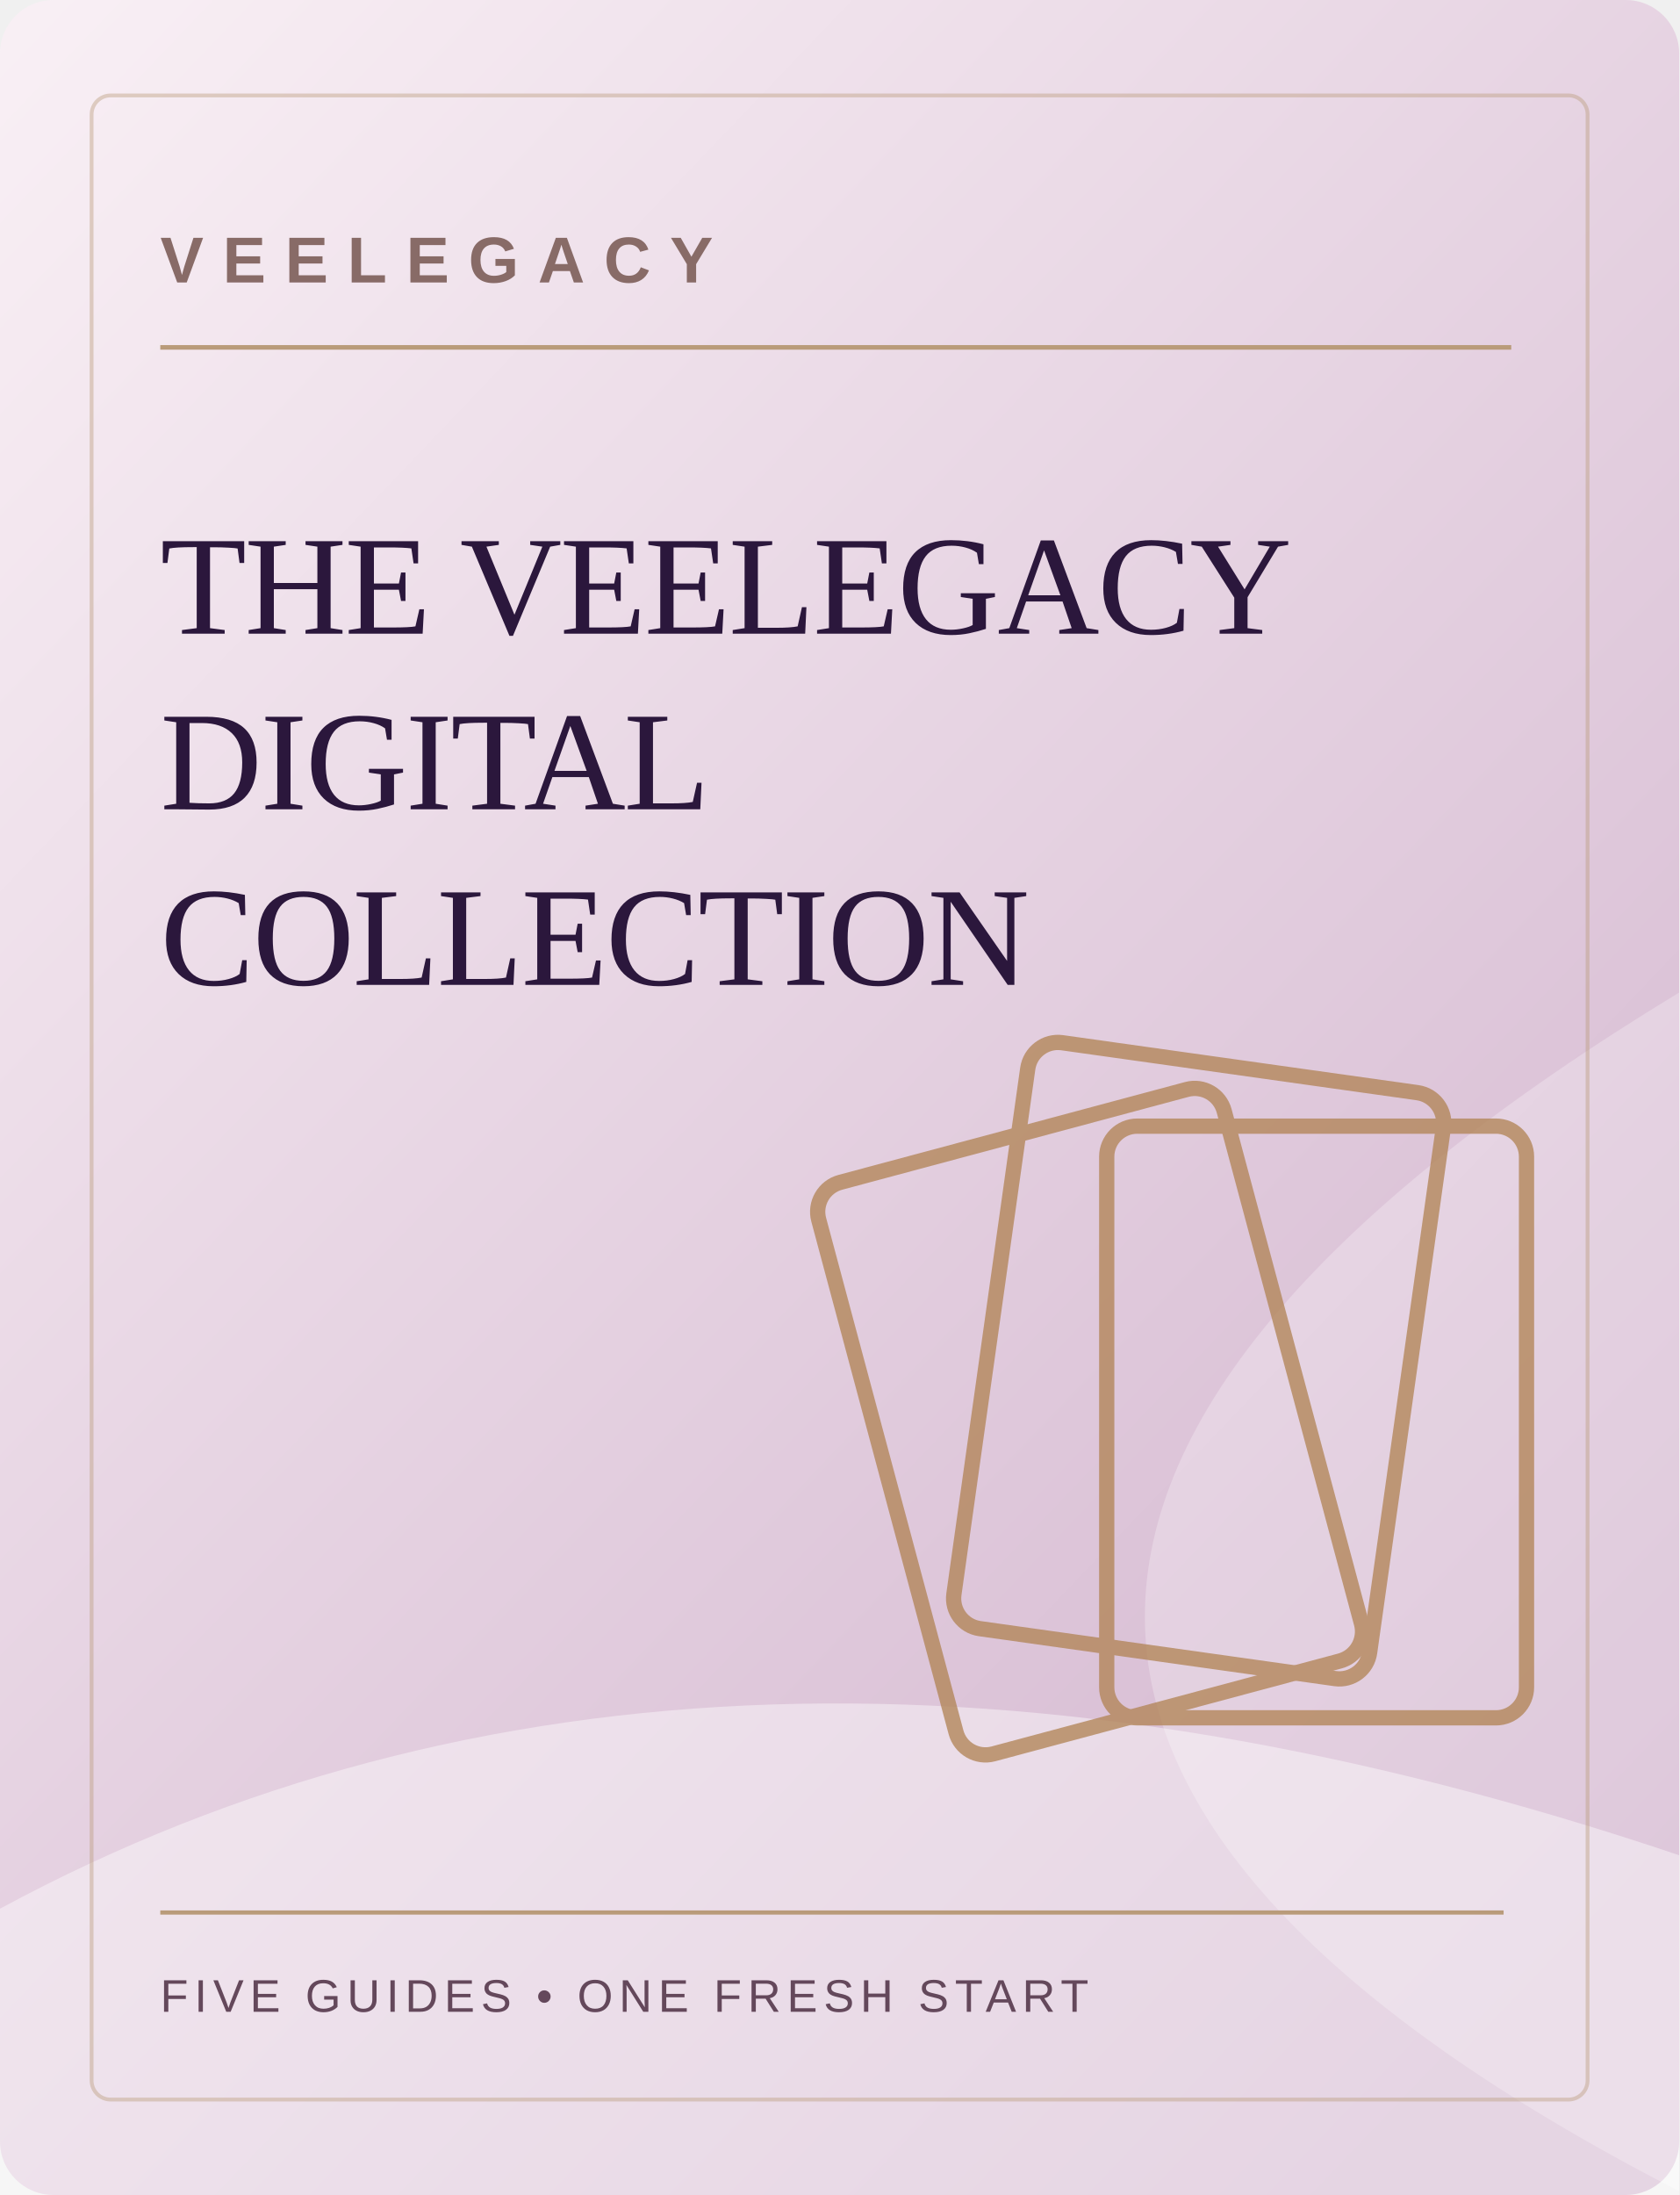
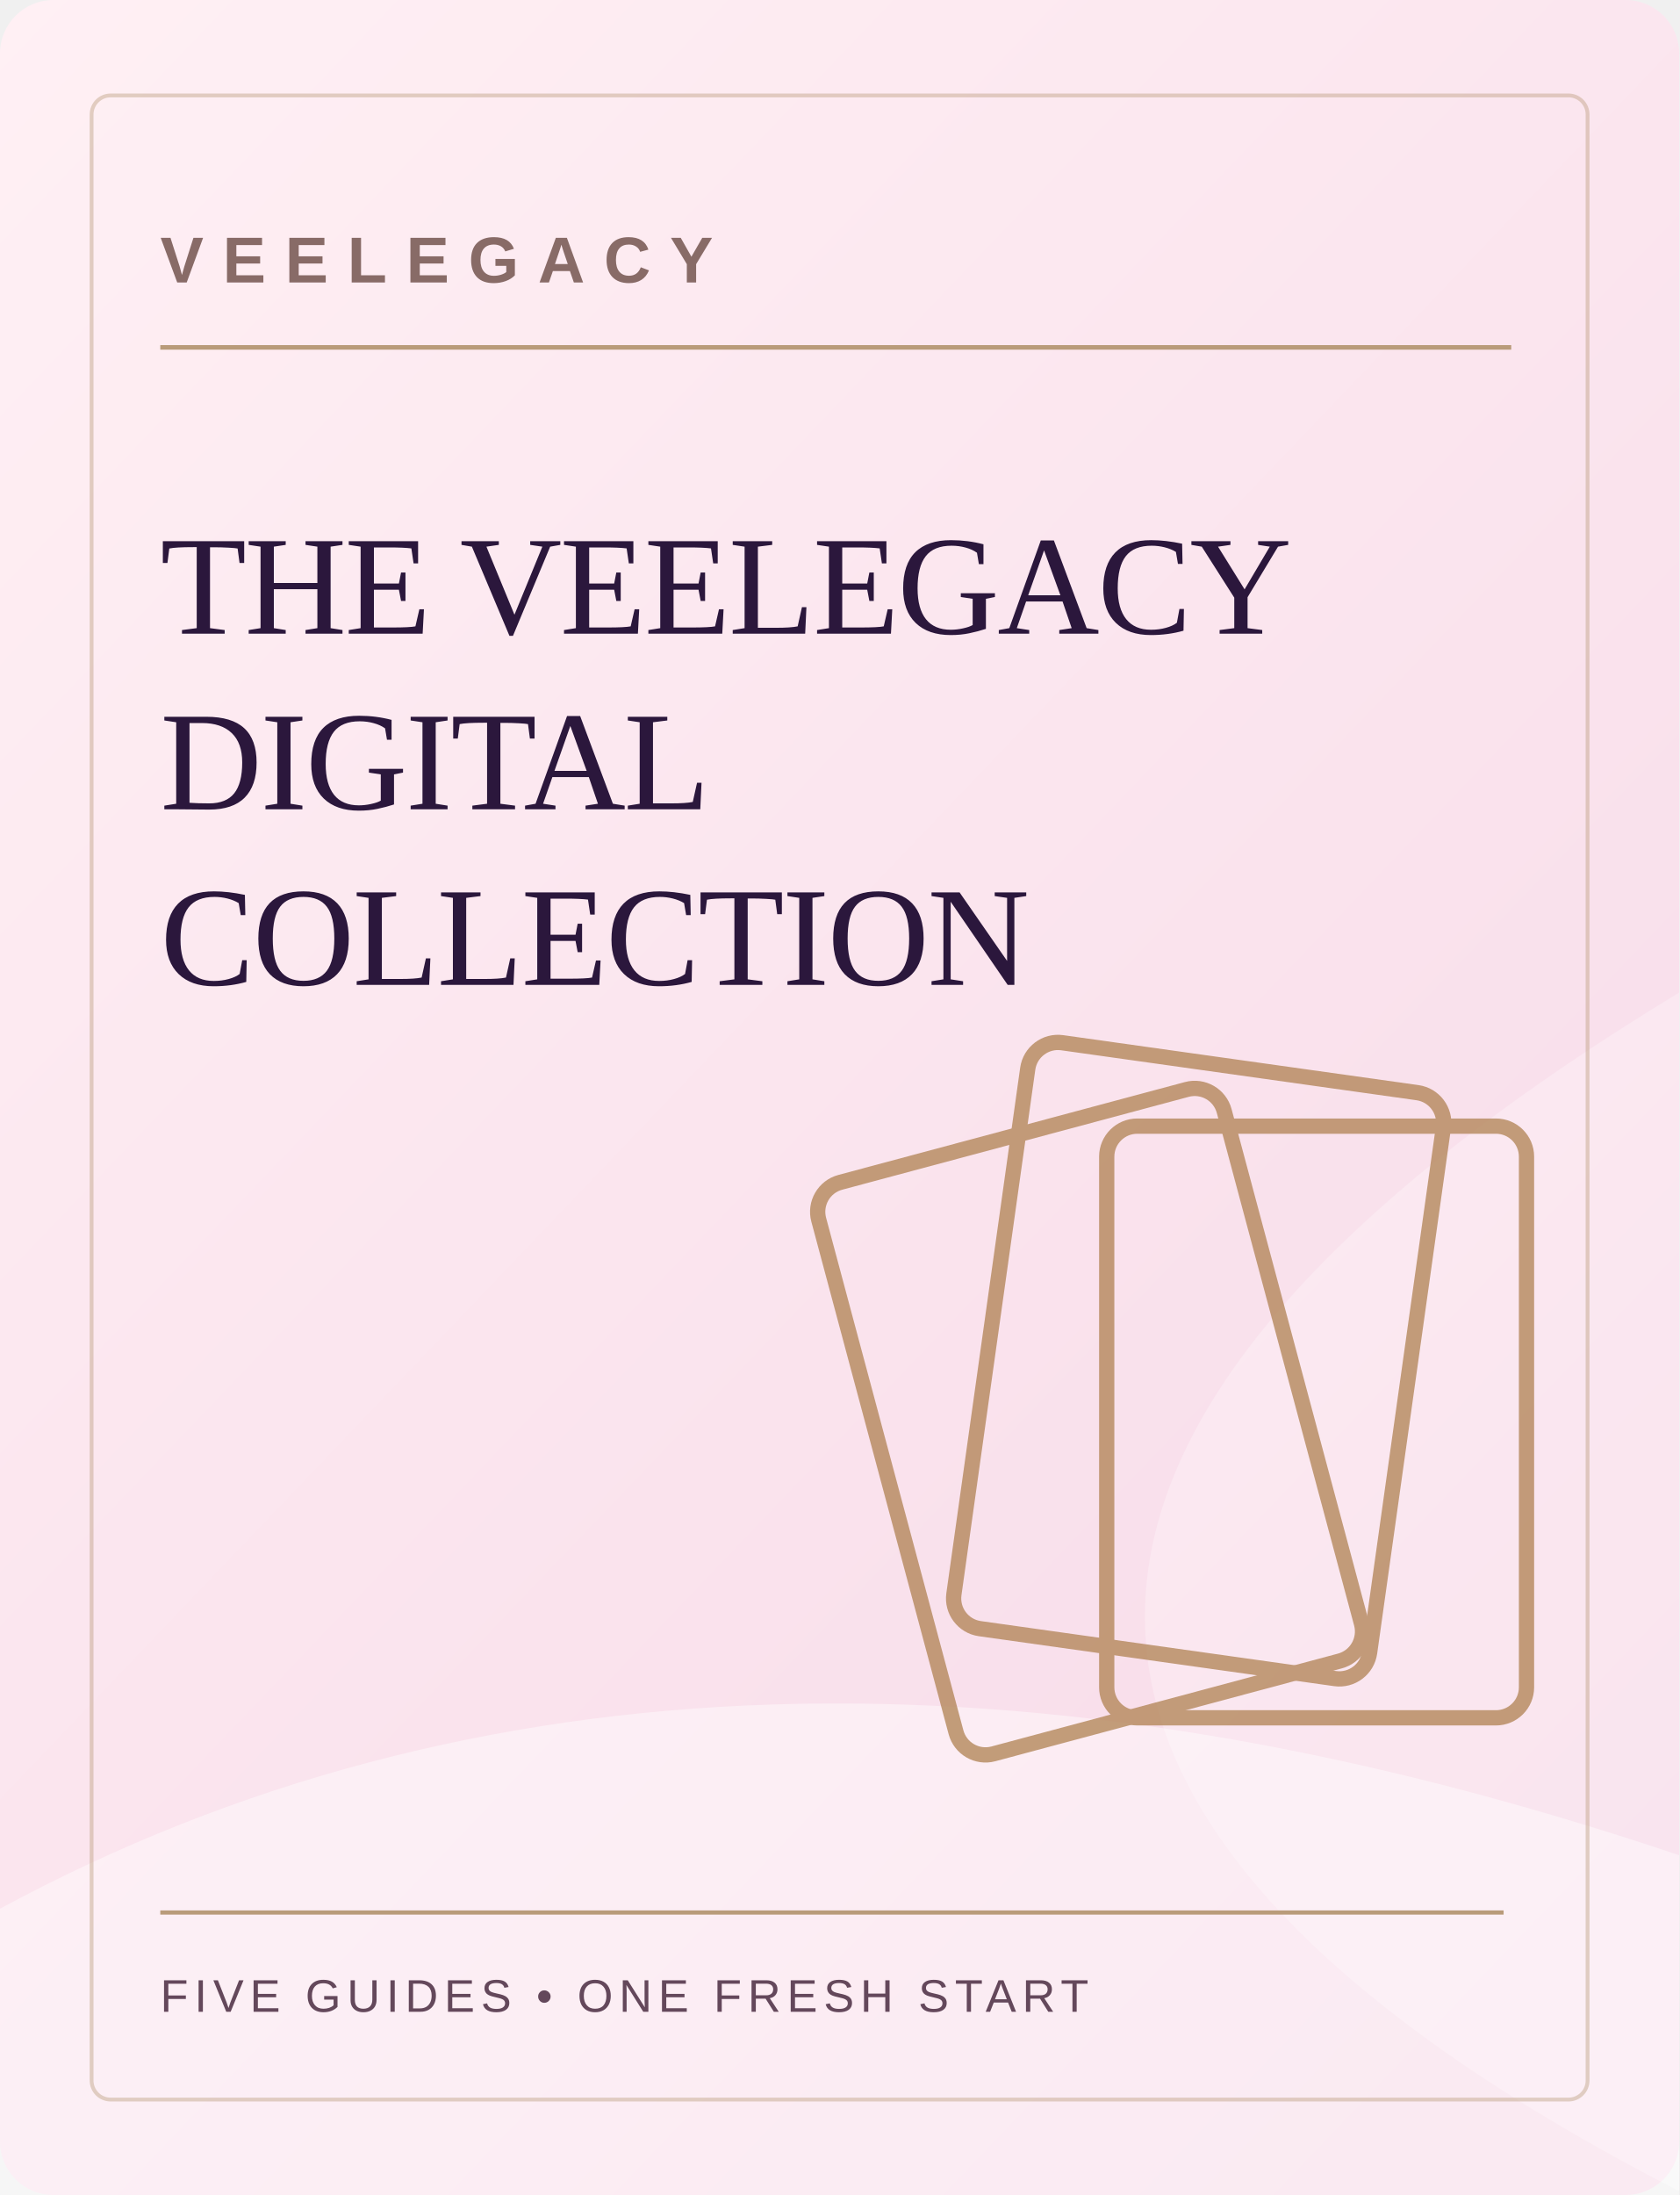
<svg xmlns="http://www.w3.org/2000/svg" viewBox="0 0 440 575" width="440" height="575" role="img" aria-label="THE VEELEGACY DIGITAL COLLECTION VeeLegacy book cover">
  <defs>
    <linearGradient id="g" x1="0" y1="0" x2=".8" y2="1">
-       <stop stop-color="#f9f0f5" />
-       <stop offset="1" stop-color="#d3b6cf" />
+       <stop stop-color="#FFF0F4" />
+       <stop offset="1" stop-color="#F7DBE9" />
    </linearGradient>
  </defs>
  <rect width="440" height="575" rx="14" fill="url(#g)" />
  <path d="M440 260Q160 430 440 574" fill="#fff" opacity=".25" />
  <path d="M0 500Q185 400 440 486V575H0" fill="#fff" opacity=".42" />
  <rect x="24" y="25" width="392" height="525" rx="5" fill="none" stroke="#b99b7a" opacity=".42" />
  <text x="42" y="74" font-family="Arial,sans-serif" font-weight="700" font-size="17" letter-spacing="5" fill="#886b67">VEELEGACY</text>
  <line x1="42" y1="91" x2="396" y2="91" stroke="#b99b7a" stroke-width="1.2" />
  <text x="42" y="166" font-family="Georgia, 'Times New Roman', serif" font-weight="500" font-size="37" letter-spacing="-0.5" fill="#2b173c">THE VEELEGACY</text>
  <text x="42" y="212" font-family="Georgia, 'Times New Roman', serif" font-weight="500" font-size="37" letter-spacing="-0.5" fill="#2b173c">DIGITAL</text>
  <text x="42" y="258" font-family="Georgia, 'Times New Roman', serif" font-weight="500" font-size="37" letter-spacing="-0.5" fill="#2b173c">COLLECTION</text>
  <g opacity=".77">
    <rect x="230" y="295" width="110" height="155" rx="8" transform="rotate(-15 285 370)" stroke="#b18456" stroke-width="4" stroke-linejoin="round" stroke-linecap="round" fill="none" />
    <rect x="260" y="279" width="110" height="155" rx="8" transform="rotate(8 315 350)" stroke="#b18456" stroke-width="4" stroke-linejoin="round" stroke-linecap="round" fill="none" />
    <rect x="290" y="295" width="110" height="155" rx="8" stroke="#b18456" stroke-width="4" stroke-linejoin="round" stroke-linecap="round" fill="none" />
  </g>
  <line x1="42" y1="501" x2="394" y2="501" stroke="#b99b7a" stroke-width="1.1" />
  <text x="42" y="527" font-family="Arial,sans-serif" font-size="12" letter-spacing="1.6" fill="#64485b">FIVE GUIDES • ONE FRESH START</text>
</svg>
